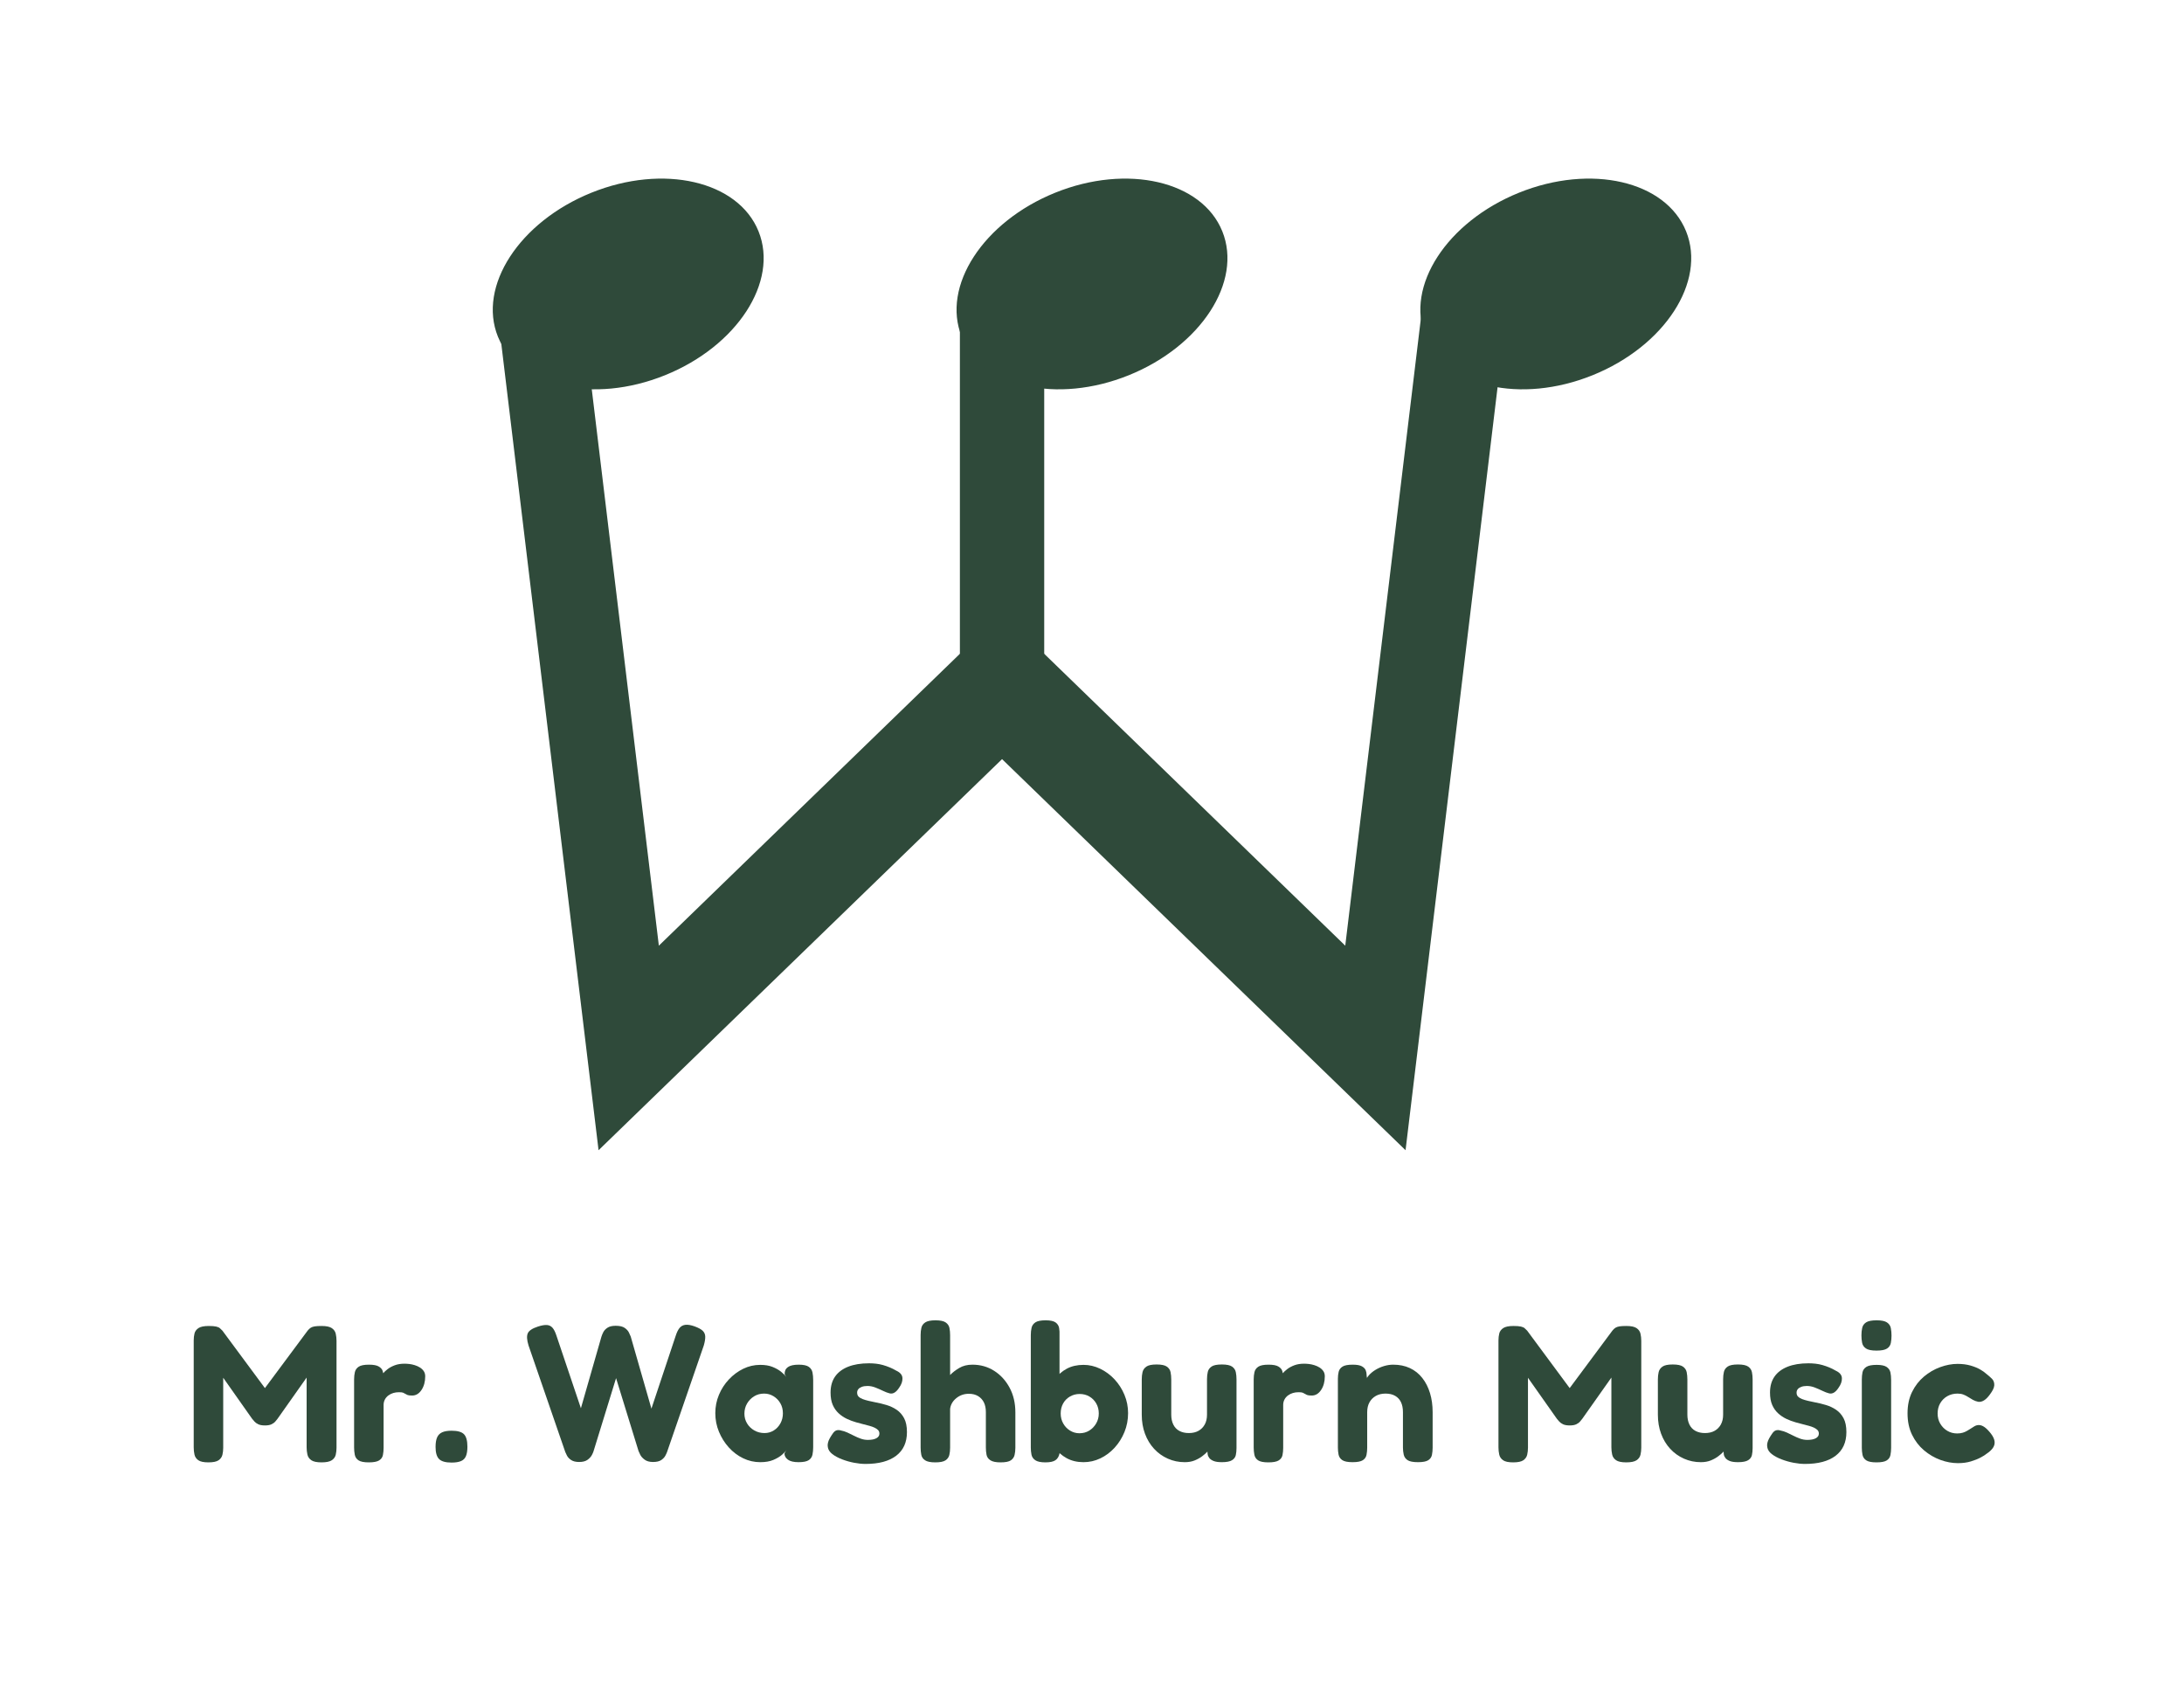
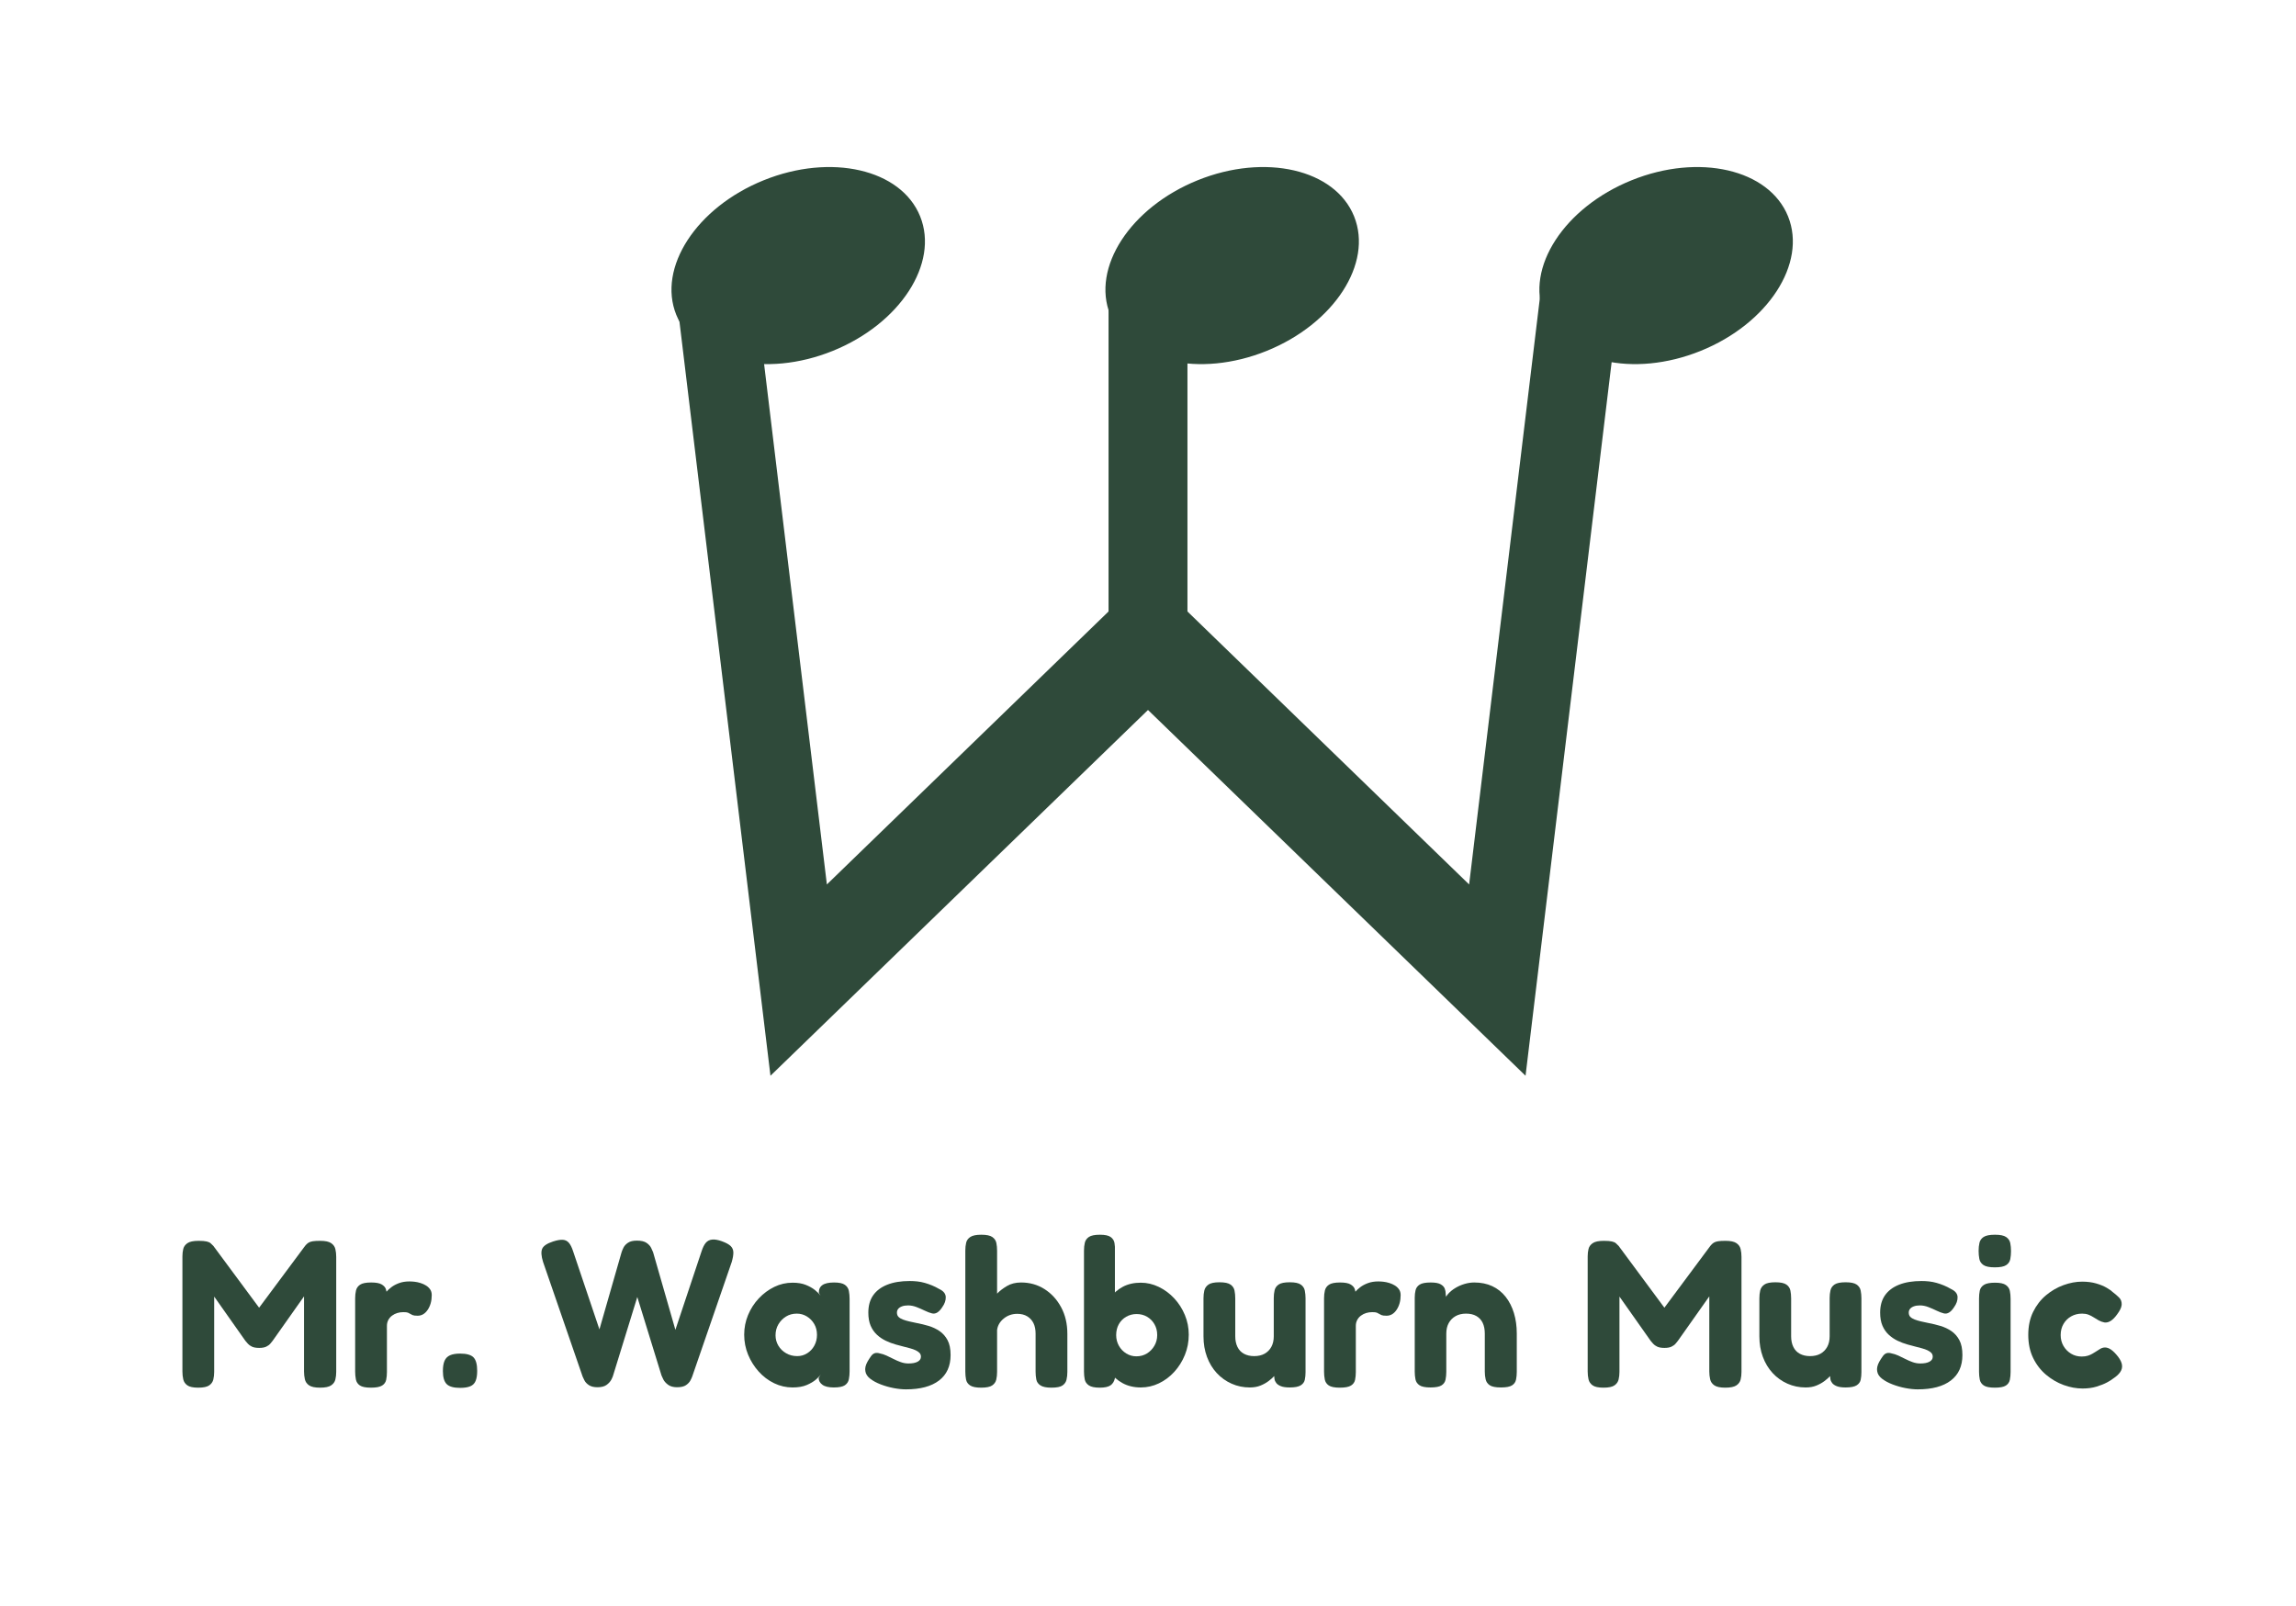
- <svg xmlns="http://www.w3.org/2000/svg" viewBox="0 0 1554 1202" role="img" aria-label="Mr. Washburn Music">
+ <svg xmlns="http://www.w3.org/2000/svg" viewBox="0 0 1746 1221" role="img" aria-label="Mr. Washburn Music">
  <g transform="translate(132 132)">
-     <g transform="translate(215 0)">
-       <path d="M65.8 76.4 L6.2 83.6 L78.9 686.2 L366.0 408.0 L653.1 686.2 L725.8 83.6 L666.2 76.4 L610.2 540.7 L366.0 304.0 L121.8 540.7 Z" fill="#2F4A3A" />
-       <line x1="366" y1="80" x2="366" y2="356" stroke="#2F4A3A" stroke-width="60" />
-       <ellipse cx="100" cy="70" rx="100" ry="70" fill="#2F4A3A" transform="rotate(-22 100 70)" />
-       <ellipse cx="430" cy="70" rx="100" ry="70" fill="#2F4A3A" transform="rotate(-22 430 70)" />
-       <ellipse cx="760" cy="70" rx="100" ry="70" fill="#2F4A3A" transform="rotate(-22 760 70)" />
+     <g transform="translate(247 0)">
+       <g transform="translate(128 0)">
+         <path d="M65.8 76.4 L6.2 83.6 L78.9 686.2 L366.0 408.0 L653.1 686.2 L725.8 83.6 L666.2 76.4 L610.2 540.7 L366.0 304.0 L121.8 540.7 Z" fill="#2F4A3A" />
+         <line x1="366" y1="80" x2="366" y2="356" stroke="#2F4A3A" stroke-width="60" />
+         <ellipse cx="100" cy="70" rx="100" ry="70" fill="#2F4A3A" transform="rotate(-22 100 70)" />
+         <ellipse cx="430" cy="70" rx="100" ry="70" fill="#2F4A3A" transform="rotate(-22 430 70)" />
+         <ellipse cx="760" cy="70" rx="100" ry="70" fill="#2F4A3A" transform="rotate(-22 760 70)" />
+       </g>
    </g>
-     <g transform="translate(0 907) scale(0.139 -0.139)">
+     <g transform="translate(0 922) scale(0.160 -0.160)">
      <path transform="translate(0 0)" d="M117 -9Q81 -9 65.5 2.0Q50 13 46.0 30.5Q42 48 42 68V615Q42 634 46.0 650.5Q50 667 66.0 678.0Q82 689 119 689Q144 689 157.0 686.0Q170 683 176.0 677.5Q182 672 189 665L414 361H399L625 665Q633 675 641.0 680.0Q649 685 661.5 687.0Q674 689 697 689Q733 689 749.0 678.0Q765 667 769.0 649.5Q773 632 773 613V66Q773 47 769.0 30.0Q765 13 749.0 2.0Q733 -9 696 -9Q660 -9 644.0 2.0Q628 13 624.0 31.0Q620 49 620 68V425L471 214Q467 209 460.0 200.5Q453 192 440.5 186.0Q428 180 407 180Q385 180 372.5 186.0Q360 192 353.0 200.0Q346 208 341 214L193 424V66Q193 47 189.0 30.0Q185 13 169.5 2.0Q154 -9 117 -9Z" fill="#2F4A3A" />
      <path transform="translate(822 0)" d="M116 -9Q79 -9 63.5 1.5Q48 12 44.5 30.0Q41 48 41 67V416Q41 436 45.0 453.0Q49 470 64.5 480.5Q80 491 117 491Q152 491 167.5 481.5Q183 472 187.0 459.5Q191 447 191 438L179 432Q181 436 189.5 446.5Q198 457 213.0 468.5Q228 480 249.5 488.0Q271 496 299 496Q310 496 323.5 494.5Q337 493 351.5 488.5Q366 484 378.0 476.5Q390 469 397.5 458.0Q405 447 405 431Q405 390 386.0 361.5Q367 333 338 333Q321 333 314.0 336.0Q307 339 302.5 342.0Q298 345 292.0 347.5Q286 350 270 350Q255 350 241.5 346.0Q228 342 216.5 333.5Q205 325 198.5 312.5Q192 300 192 285V65Q192 46 188.5 28.5Q185 11 169.0 1.0Q153 -9 116 -9Z" fill="#2F4A3A" />
      <path transform="translate(1253 0)" d="M109 -10Q63 -10 45.0 8.0Q27 26 27 70Q27 101 35.0 119.0Q43 137 61.0 145.0Q79 153 109 153Q155 153 172.5 135.0Q190 117 190 71Q190 41 182.5 23.0Q175 5 157.0 -2.5Q139 -10 109 -10Z" fill="#2F4A3A" />
      <path transform="translate(1728 0)" d="M287 -7Q261 -7 246.0 3.0Q231 13 224.5 26.0Q218 39 216 44L28 589Q15 631 24.0 651.5Q33 672 76 686Q104 695 121.5 694.0Q139 693 150.5 680.0Q162 667 171 639L296 268L401 634Q404 644 410.5 657.0Q417 670 432.0 680.0Q447 690 474 690Q505 690 520.5 679.0Q536 668 542.0 655.0Q548 642 551 635L657 266L781 638Q790 666 801.5 679.5Q813 693 831.5 695.0Q850 697 878 687Q908 676 920.0 664.0Q932 652 932.5 634.5Q933 617 925 589L737 44Q735 38 728.5 25.5Q722 13 707.5 3.0Q693 -7 665 -7Q638 -7 622.0 5.0Q606 17 599.5 30.5Q593 44 591 49L476 422L361 49Q360 44 353.0 30.0Q346 16 330.5 4.5Q315 -7 287 -7Z" fill="#2F4A3A" />
      <path transform="translate(2689 0)" d="M449 -8Q412 -8 394.5 5.0Q377 18 377 37L387 54Q381 44 364.0 29.5Q347 15 320.0 3.5Q293 -8 253 -8Q207 -8 165.5 12.0Q124 32 92.0 67.5Q60 103 41.5 148.0Q23 193 23 243Q23 292 41.5 336.5Q60 381 92.5 415.5Q125 450 166.0 470.0Q207 490 253 490Q290 490 316.0 479.5Q342 469 359.5 455.0Q377 441 386 428L378 442Q377 466 394.5 478.5Q412 491 450 491Q486 491 501.5 480.0Q517 469 520.5 451.0Q524 433 524 413V68Q524 49 520.5 31.0Q517 13 501.5 2.5Q486 -8 449 -8ZM275 141Q301 141 322.5 154.5Q344 168 356.5 191.0Q369 214 369 242Q369 271 356.0 293.5Q343 316 321.0 329.5Q299 343 273 343Q244 343 221.5 329.0Q199 315 185.5 292.0Q172 269 172 240Q172 213 185.5 190.5Q199 168 222.5 154.5Q246 141 275 141Z" fill="#2F4A3A" />
      <path transform="translate(3260 0)" d="M221 -17Q194 -17 162.5 -11.0Q131 -5 101.0 6.5Q71 18 51.0 33.5Q31 49 28 69Q26 79 28.5 90.5Q31 102 38.0 114.5Q45 127 55 141Q63 152 73.0 155.0Q83 158 96 154Q112 151 128.5 143.5Q145 136 161.5 127.5Q178 119 196.0 112.5Q214 106 233 106Q261 106 276.5 114.5Q292 123 292 138Q292 149 285.5 156.0Q279 163 267.5 168.5Q256 174 241.0 178.0Q226 182 208.5 186.5Q191 191 173 196Q148 203 125.0 214.0Q102 225 83.0 242.5Q64 260 53.0 285.5Q42 311 42 348Q42 397 65.0 430.0Q88 463 132.0 480.5Q176 498 239 498Q257 498 275.0 496.0Q293 494 310.5 489.0Q328 484 345.0 477.0Q362 470 379 460Q409 446 410.0 422.0Q411 398 393 373Q382 356 370.0 348.5Q358 341 345 344Q329 348 310.5 357.0Q292 366 271.5 374.0Q251 382 231 382Q214 382 202.0 377.5Q190 373 184.0 365.5Q178 358 178 348Q178 335 185.5 327.5Q193 320 206.0 315.0Q219 310 236.0 306.0Q253 302 273 298Q300 293 328.5 284.5Q357 276 380.5 260.0Q404 244 418.5 217.0Q433 190 433 146Q433 67 378.0 25.0Q323 -17 221 -17Z" fill="#2F4A3A" />
      <path transform="translate(3726 0)" d="M112 -9Q76 -9 60.0 1.5Q44 12 40.5 29.5Q37 47 37 67V643Q37 663 41.0 680.0Q45 697 61.0 707.5Q77 718 113 718Q150 718 165.5 707.0Q181 696 184.5 679.0Q188 662 188 642V438Q206 457 234.5 474.0Q263 491 302 491Q364 491 413.5 459.5Q463 428 492.5 373.0Q522 318 522 247V66Q522 46 518.0 29.0Q514 12 499.0 1.5Q484 -9 446 -9Q411 -9 394.5 1.5Q378 12 374.5 29.5Q371 47 371 67V248Q371 277 361.0 297.5Q351 318 331.5 330.0Q312 342 284 342Q247 342 219.5 319.5Q192 297 188 265V66Q188 46 184.0 29.0Q180 12 164.5 1.5Q149 -9 112 -9Z" fill="#2F4A3A" />
      <path transform="translate(4288 0)" d="M309 -8Q260 -8 222.5 12.5Q185 33 160.5 68.0Q136 103 123.5 148.0Q111 193 112 244Q112 293 125.0 338.0Q138 383 162.5 417.0Q187 451 223.5 470.5Q260 490 309 490Q353 490 394.5 470.0Q436 450 468.0 415.5Q500 381 518.5 336.5Q537 292 537 243Q537 192 518.5 146.5Q500 101 468.0 66.0Q436 31 395.0 11.5Q354 -8 309 -8ZM288 140Q316 140 338.0 153.5Q360 167 373.5 190.0Q387 213 387 241Q387 270 374.0 292.5Q361 315 339.0 328.0Q317 341 289 341Q262 341 239.5 328.0Q217 315 204.5 292.5Q192 270 192 241Q192 213 205.0 190.0Q218 167 240.0 153.5Q262 140 288 140ZM114 -9Q78 -9 62.0 2.0Q46 13 42.5 30.5Q39 48 39 67V642Q39 663 43.0 680.0Q47 697 62.5 707.5Q78 718 115 718Q151 718 166.0 707.0Q181 696 184.0 678.5Q187 661 186 642V36Q181 13 165.0 2.0Q149 -9 114 -9Z" fill="#2F4A3A" />
      <path transform="translate(4859 0)" d="M256 -8Q210 -8 169.5 10.0Q129 28 99.0 60.5Q69 93 52.5 137.5Q36 182 36 235V416Q36 436 40.0 453.0Q44 470 59.5 481.0Q75 492 112 492Q149 492 164.5 481.0Q180 470 183.5 452.5Q187 435 187 415V235Q187 206 197.5 184.5Q208 163 228.5 152.0Q249 141 277 141Q306 141 326.5 152.5Q347 164 358.5 185.0Q370 206 370 235V417Q370 437 374.0 454.0Q378 471 393.5 481.5Q409 492 446 492Q483 492 498.5 481.0Q514 470 517.5 452.5Q521 435 521 416V64Q521 45 517.5 28.5Q514 12 498.0 2.0Q482 -8 446 -8Q419 -8 404.0 -2.0Q389 4 382.0 13.0Q375 22 373.5 32.0Q372 42 372 50L385 61Q382 57 372.0 46.0Q362 35 345.5 22.5Q329 10 307.0 1.0Q285 -8 256 -8Z" fill="#2F4A3A" />
      <path transform="translate(5427 0)" d="M116 -9Q79 -9 63.5 1.5Q48 12 44.5 30.0Q41 48 41 67V416Q41 436 45.0 453.0Q49 470 64.5 480.5Q80 491 117 491Q152 491 167.5 481.5Q183 472 187.0 459.5Q191 447 191 438L179 432Q181 436 189.5 446.5Q198 457 213.0 468.5Q228 480 249.5 488.0Q271 496 299 496Q310 496 323.5 494.5Q337 493 351.5 488.5Q366 484 378.0 476.5Q390 469 397.5 458.0Q405 447 405 431Q405 390 386.0 361.5Q367 333 338 333Q321 333 314.0 336.0Q307 339 302.5 342.0Q298 345 292.0 347.5Q286 350 270 350Q255 350 241.5 346.0Q228 342 216.5 333.5Q205 325 198.5 312.5Q192 300 192 285V65Q192 46 188.5 28.5Q185 11 169.0 1.0Q153 -9 116 -9Z" fill="#2F4A3A" />
      <path transform="translate(5858 0)" d="M116 -8Q79 -8 63.5 2.5Q48 13 44.5 30.5Q41 48 41 67V419Q41 438 45.0 454.5Q49 471 64.5 481.0Q80 491 117 491Q149 491 164.0 482.5Q179 474 183.5 462.0Q188 450 188.0 439.5Q188 429 190 425L184 406Q186 421 199.5 436.5Q213 452 233.5 464.5Q254 477 277.5 484.0Q301 491 324 491Q372 491 409.5 473.5Q447 456 473.0 423.0Q499 390 512.5 345.5Q526 301 526 248V66Q526 47 522.5 29.5Q519 12 503.5 2.0Q488 -8 451 -8Q413 -8 397.5 2.5Q382 13 378.0 30.5Q374 48 374 67V248Q374 278 364.0 299.0Q354 320 334.0 331.5Q314 343 285 343Q256 343 235.0 331.0Q214 319 202.5 298.0Q191 277 191 248V66Q191 47 187.5 29.5Q184 12 168.5 2.0Q153 -8 116 -8Z" fill="#2F4A3A" />
      <path transform="translate(6679 0)" d="M117 -9Q81 -9 65.5 2.0Q50 13 46.0 30.5Q42 48 42 68V615Q42 634 46.0 650.5Q50 667 66.0 678.0Q82 689 119 689Q144 689 157.0 686.0Q170 683 176.0 677.5Q182 672 189 665L414 361H399L625 665Q633 675 641.0 680.0Q649 685 661.5 687.0Q674 689 697 689Q733 689 749.0 678.0Q765 667 769.0 649.5Q773 632 773 613V66Q773 47 769.0 30.0Q765 13 749.0 2.0Q733 -9 696 -9Q660 -9 644.0 2.0Q628 13 624.0 31.0Q620 49 620 68V425L471 214Q467 209 460.0 200.5Q453 192 440.5 186.0Q428 180 407 180Q385 180 372.5 186.0Q360 192 353.0 200.0Q346 208 341 214L193 424V66Q193 47 189.0 30.0Q185 13 169.5 2.0Q154 -9 117 -9Z" fill="#2F4A3A" />
      <path transform="translate(7501 0)" d="M256 -8Q210 -8 169.5 10.0Q129 28 99.0 60.5Q69 93 52.5 137.5Q36 182 36 235V416Q36 436 40.0 453.0Q44 470 59.5 481.0Q75 492 112 492Q149 492 164.5 481.0Q180 470 183.5 452.5Q187 435 187 415V235Q187 206 197.5 184.5Q208 163 228.5 152.0Q249 141 277 141Q306 141 326.5 152.5Q347 164 358.5 185.0Q370 206 370 235V417Q370 437 374.0 454.0Q378 471 393.5 481.5Q409 492 446 492Q483 492 498.5 481.0Q514 470 517.5 452.5Q521 435 521 416V64Q521 45 517.5 28.5Q514 12 498.0 2.0Q482 -8 446 -8Q419 -8 404.0 -2.0Q389 4 382.0 13.0Q375 22 373.5 32.0Q372 42 372 50L385 61Q382 57 372.0 46.0Q362 35 345.5 22.5Q329 10 307.0 1.0Q285 -8 256 -8Z" fill="#2F4A3A" />
      <path transform="translate(8069 0)" d="M221 -17Q194 -17 162.5 -11.0Q131 -5 101.0 6.5Q71 18 51.0 33.5Q31 49 28 69Q26 79 28.5 90.5Q31 102 38.0 114.5Q45 127 55 141Q63 152 73.0 155.0Q83 158 96 154Q112 151 128.5 143.5Q145 136 161.5 127.5Q178 119 196.0 112.5Q214 106 233 106Q261 106 276.5 114.5Q292 123 292 138Q292 149 285.5 156.0Q279 163 267.5 168.5Q256 174 241.0 178.0Q226 182 208.5 186.5Q191 191 173 196Q148 203 125.0 214.0Q102 225 83.0 242.5Q64 260 53.0 285.5Q42 311 42 348Q42 397 65.0 430.0Q88 463 132.0 480.5Q176 498 239 498Q257 498 275.0 496.0Q293 494 310.5 489.0Q328 484 345.0 477.0Q362 470 379 460Q409 446 410.0 422.0Q411 398 393 373Q382 356 370.0 348.5Q358 341 345 344Q329 348 310.5 357.0Q292 366 271.5 374.0Q251 382 231 382Q214 382 202.0 377.5Q190 373 184.0 365.5Q178 358 178 348Q178 335 185.5 327.5Q193 320 206.0 315.0Q219 310 236.0 306.0Q253 302 273 298Q300 293 328.5 284.5Q357 276 380.5 260.0Q404 244 418.5 217.0Q433 190 433 146Q433 67 378.0 25.0Q323 -17 221 -17Z" fill="#2F4A3A" />
      <path transform="translate(8535 0)" d="M121 -9Q84 -9 68.5 1.5Q53 12 49.5 29.5Q46 47 46 66V415Q46 435 49.5 452.0Q53 469 69.0 479.5Q85 490 122 490Q158 490 173.5 479.0Q189 468 192.5 451.0Q196 434 196 413V65Q196 46 192.5 28.5Q189 11 173.5 1.0Q158 -9 121 -9ZM121 563Q83 563 67.0 574.0Q51 585 47.5 603.0Q44 621 44 641Q44 662 48.0 679.5Q52 697 68.0 707.5Q84 718 122 718Q159 718 175.0 707.0Q191 696 194.5 678.0Q198 660 198 640Q198 620 194.5 602.0Q191 584 175.0 573.5Q159 563 121 563Z" fill="#2F4A3A" />
      <path transform="translate(8785 0)" d="M288 -13Q244 -13 198.5 3.5Q153 20 114.5 52.5Q76 85 53.0 132.5Q30 180 30 242Q30 304 53.0 351.0Q76 398 114.0 430.0Q152 462 197.5 478.5Q243 495 286 495Q323 495 352.5 486.5Q382 478 402.5 466.0Q423 454 432 445Q449 432 462.0 419.0Q475 406 474 385Q473 374 467.0 362.5Q461 351 452 339Q422 297 392 301Q377 304 364.5 311.0Q352 318 340.5 325.5Q329 333 316.0 338.0Q303 343 286 343Q257 343 234.0 330.0Q211 317 197.5 294.0Q184 271 184 241Q184 212 197.5 189.0Q211 166 233.5 152.5Q256 139 284 139Q301 139 313.5 143.0Q326 147 335.0 152.5Q344 158 349 161Q361 169 372.0 175.5Q383 182 395 182Q409 182 424.0 171.5Q439 161 457 138Q473 117 475.5 99.0Q478 81 467.0 65.0Q456 49 433 34Q425 27 404.5 16.0Q384 5 354.5 -4.0Q325 -13 288 -13Z" fill="#2F4A3A" />
    </g>
  </g>
</svg>
